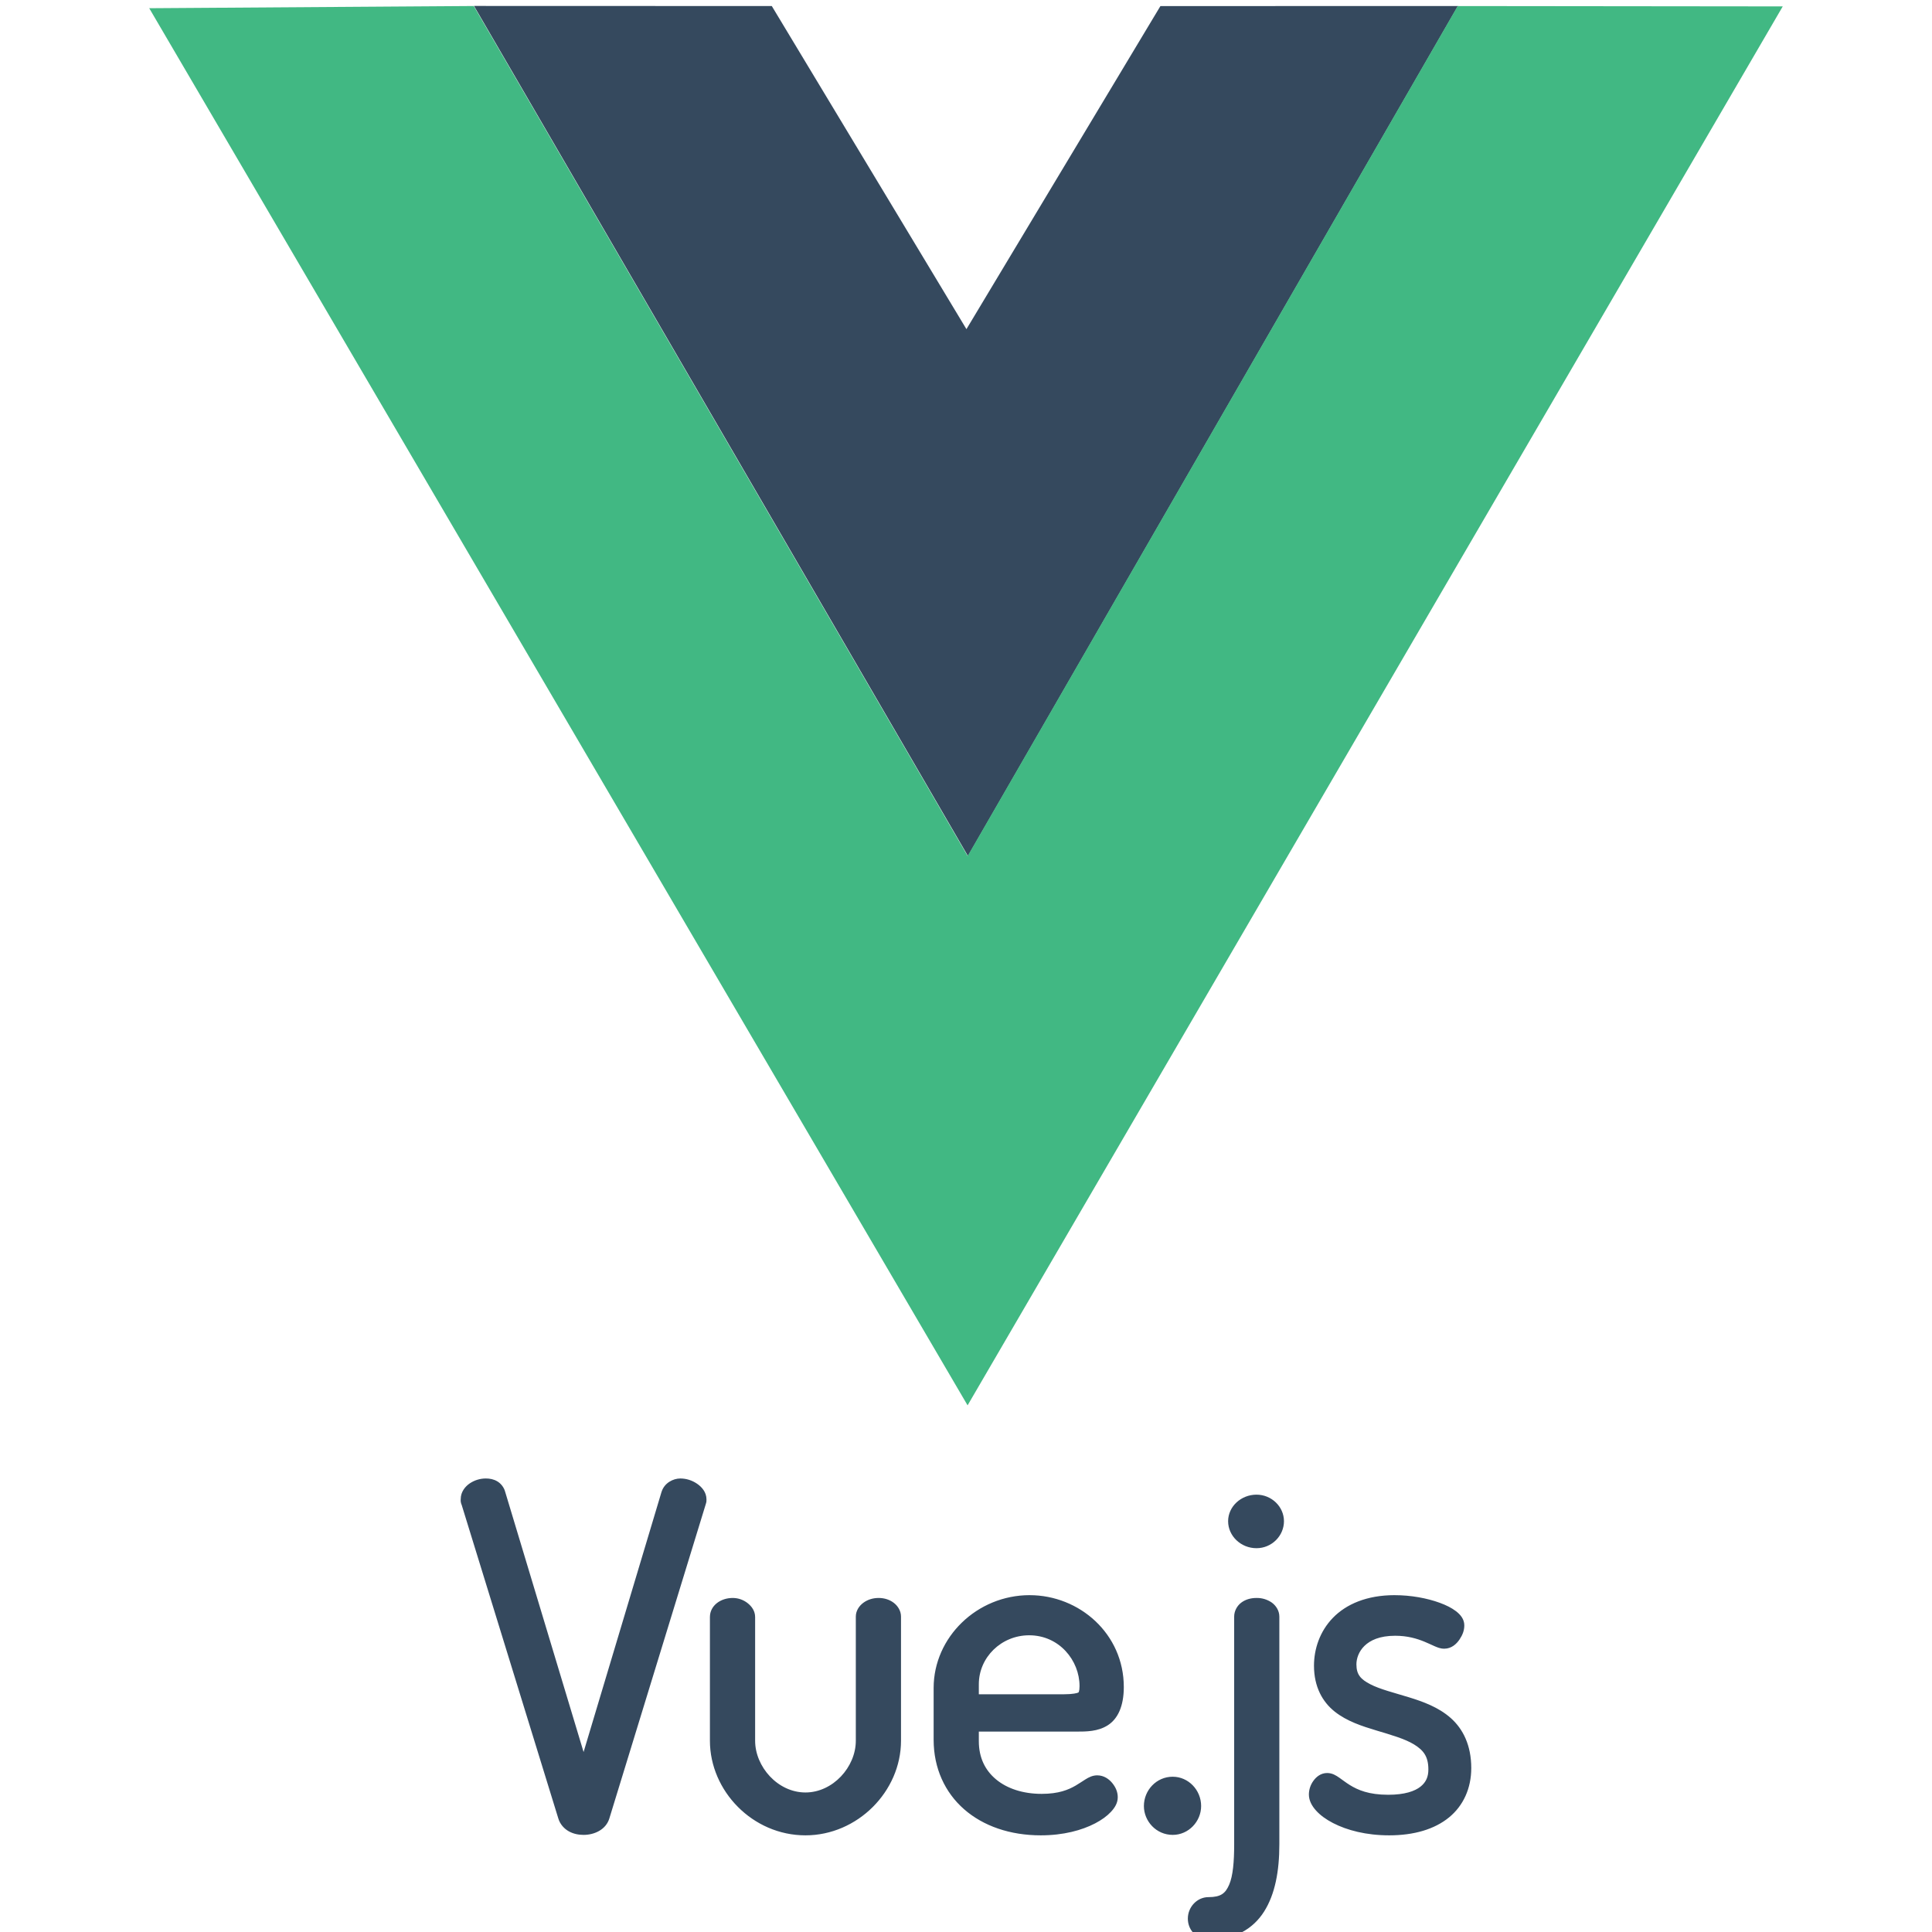
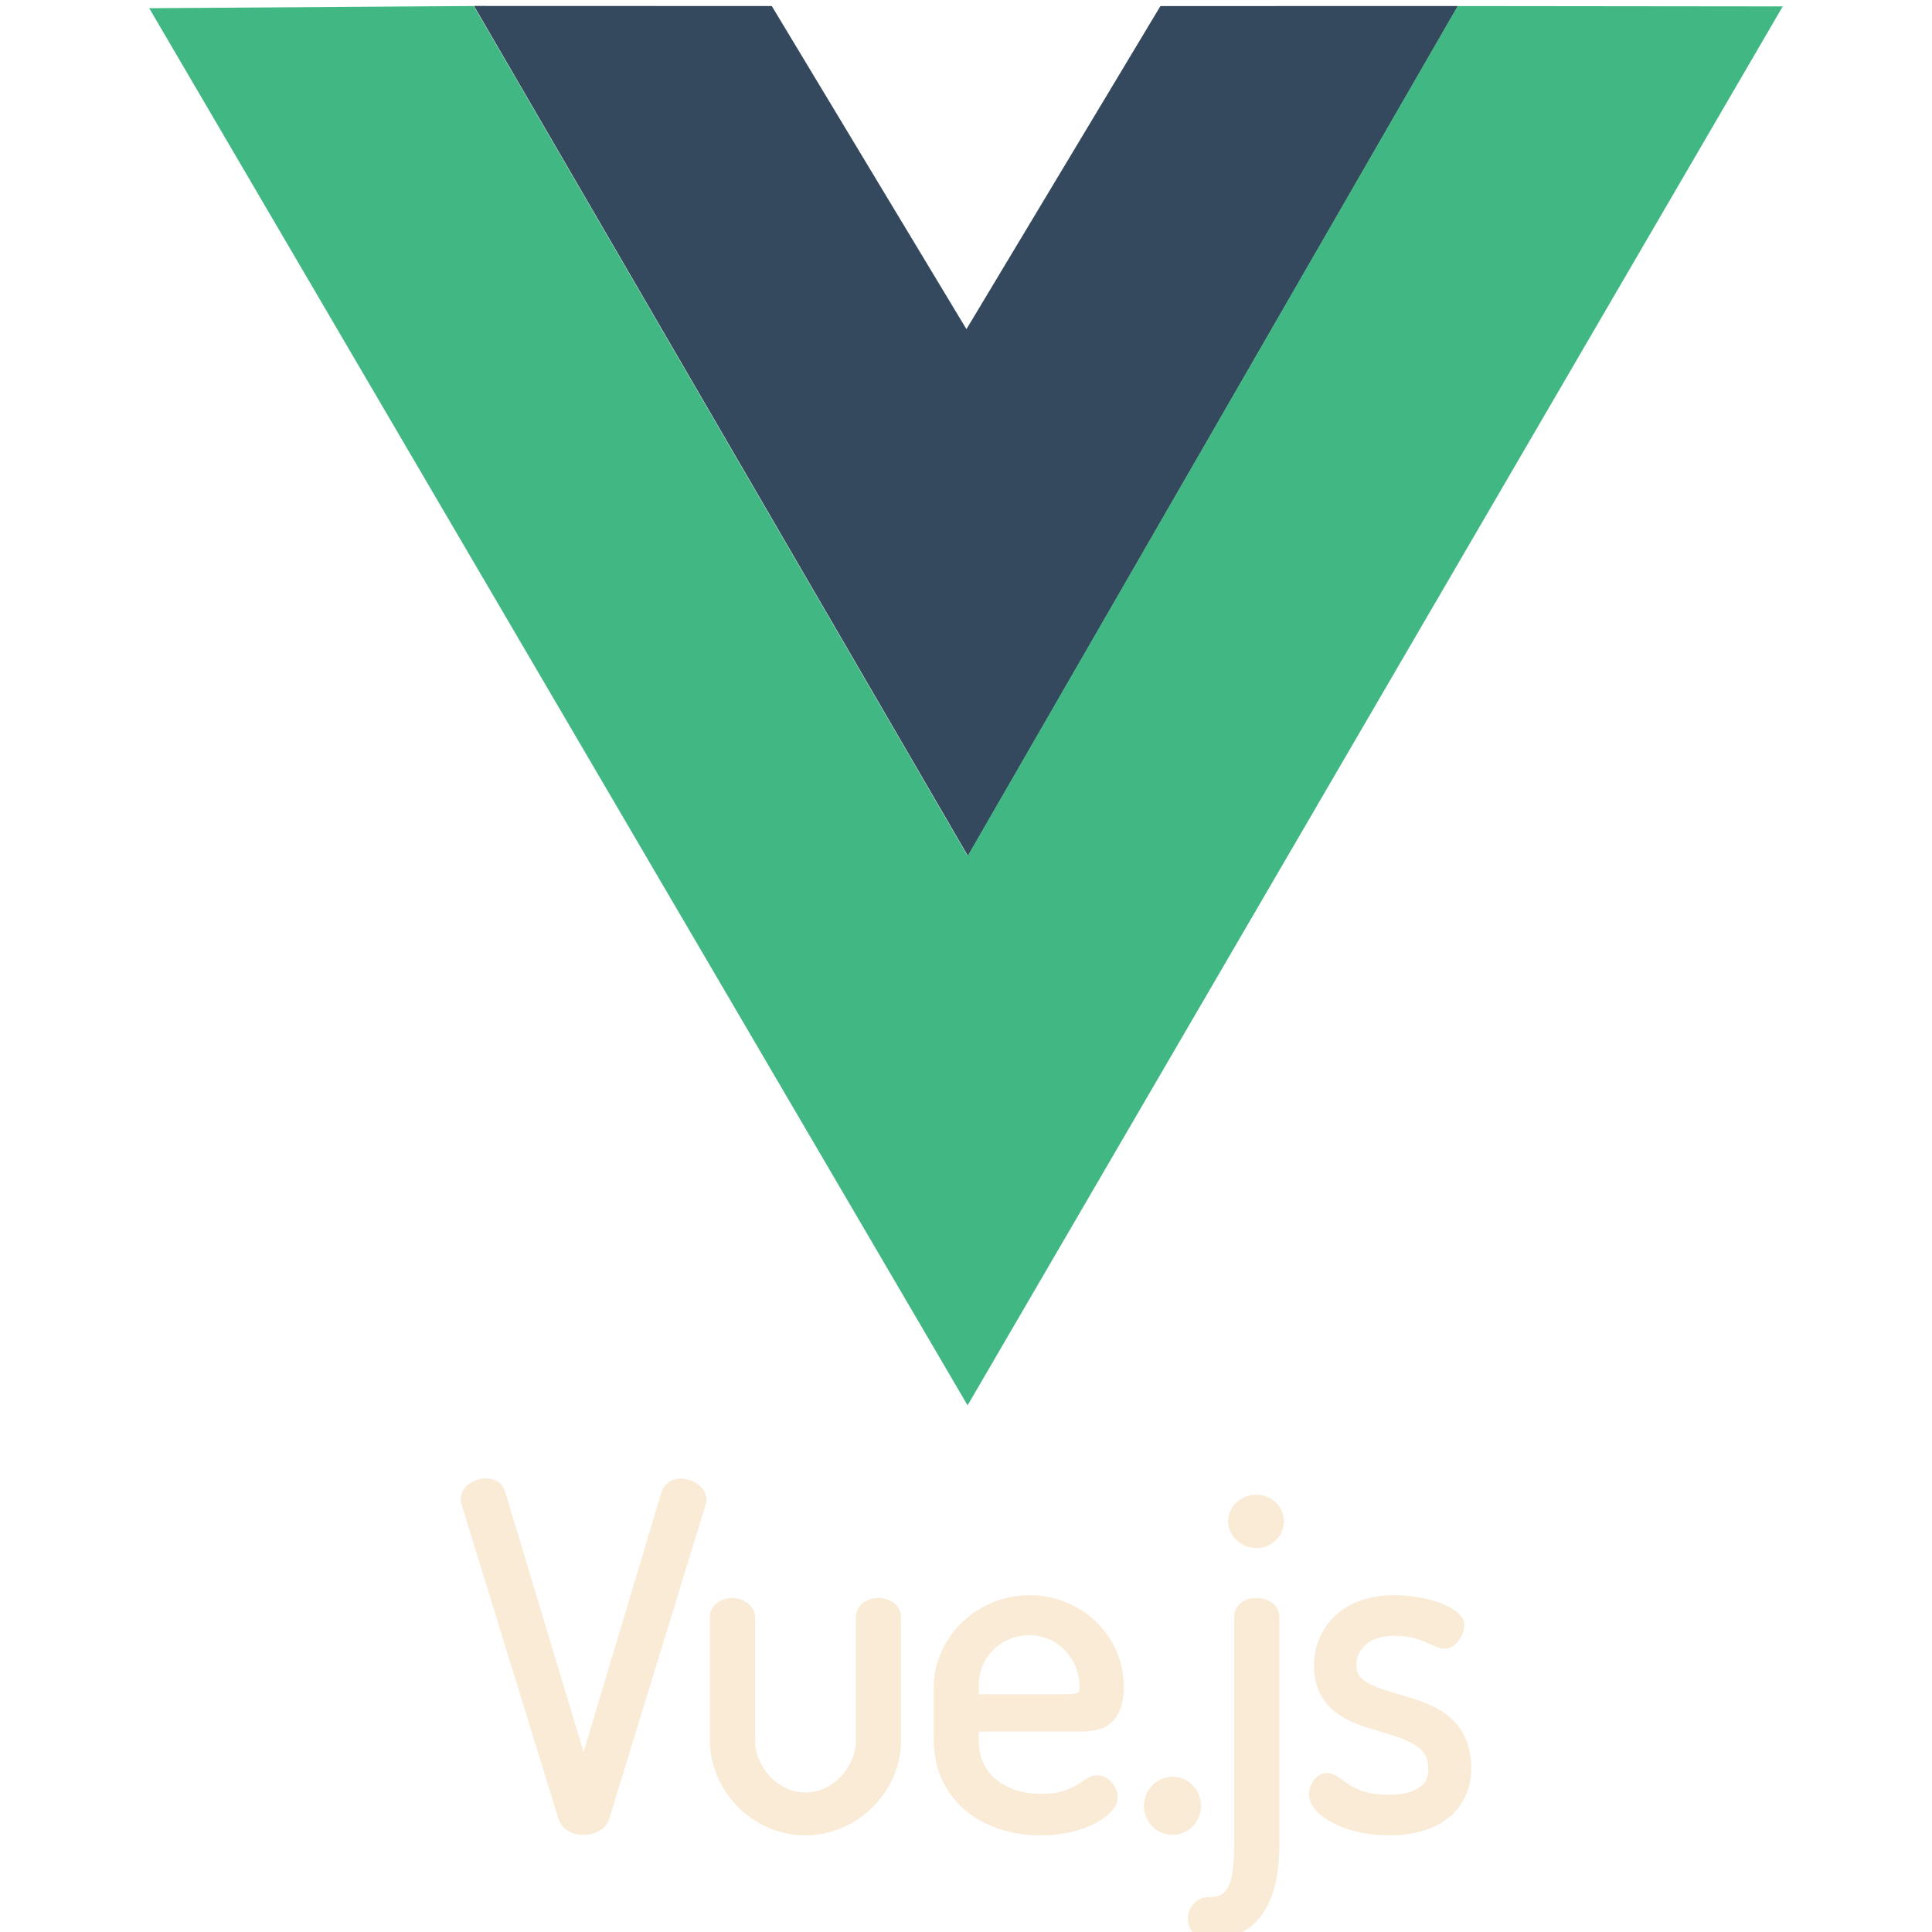
<svg xmlns="http://www.w3.org/2000/svg" viewBox="0 0 128 128">
-   <path d="M32.191 97.953a1.91 1.91 0 00-1.055.316c-.319.211-.611.575-.611 1.041 0 .062-.036.2.084.44l-.031-.076 6.41 20.797c.115.39.39.688.7.86s.648.235.978.235c.7 0 1.47-.334 1.705-1.088v-.002l6.404-20.875v-.076c0 .106.031.045.031-.183 0-.475-.303-.824-.627-1.043a1.966 1.966 0 00-1.101-.346c-.49 0-1.052.297-1.24.863l-.004.006-5.17 17.254-5.19-17.223c-.077-.308-.284-.565-.525-.709s-.504-.191-.758-.191zm51.055 1.072c-1.02 0-1.88.782-1.88 1.76s.846 1.787 1.88 1.787c1.014 0 1.82-.824 1.82-1.787s-.82-1.76-1.82-1.76zm-15.029 6.658c-3.488 0-6.361 2.792-6.361 6.147v3.438c0 1.879.748 3.49 2.02 4.601 1.27 1.112 3.044 1.727 5.077 1.727 1.502 0 2.727-.337 3.602-.793.438-.229.79-.485 1.049-.764.26-.28.45-.585.45-.967 0-.35-.134-.654-.353-.927-.218-.273-.562-.524-1.006-.524-.32 0-.566.135-.779.266-.213.13-.413.275-.654.414-.482.277-1.12.547-2.248.547-1.256 0-2.302-.358-3.024-.96-.72-.6-1.14-1.435-1.14-2.529v-.636h6.435c.687 0 1.45 0 2.11-.42.66-.422 1.06-1.26 1.06-2.533 0-3.53-2.944-6.086-6.238-6.086zm24.186 0c-1.854 0-3.218.6-4.094 1.502-.876.902-1.254 2.076-1.254 3.172 0 1.398.565 2.4 1.373 3.041.809.643 1.815.966 2.772 1.254.957.289 1.873.545 2.488.924.615.38.945.789.945 1.654 0 .465-.14.835-.517 1.137-.378.303-1.05.541-2.143.541-1.293 0-2.016-.319-2.543-.644-.263-.163-.475-.332-.693-.483s-.466-.314-.813-.314c-.417 0-.725.257-.912.523a1.546 1.546 0 00-.295.897c0 .405.198.761.477 1.07.28.309.657.584 1.121.824.927.48 2.204.815 3.72.815 1.647 0 3.001-.402 3.96-1.182.958-.78 1.48-1.939 1.48-3.275 0-1.51-.549-2.595-1.357-3.313-.809-.717-1.83-1.087-2.801-1.385-.971-.297-1.906-.529-2.531-.855-.626-.326-.92-.627-.92-1.32 0-.375.15-.847.531-1.22.381-.371 1.003-.673 2.037-.673.826 0 1.44.19 1.932.39.246.101.46.206.662.294.203.087.39.173.658.173.485 0 .818-.32 1.016-.617.198-.297.312-.59.312-.926 0-.42-.261-.718-.55-.94s-.653-.402-1.073-.556c-.84-.308-1.912-.507-2.988-.507zm-43.857.186c-.811 0-1.512.509-1.512 1.266v8.193c0 3.324 2.826 6.268 6.33 6.268 3.446 0 6.33-2.91 6.33-6.268v-8.223c0-.378-.208-.707-.482-.916-.274-.208-.622-.32-1-.32s-.728.11-1.008.315c-.28.204-.504.53-.504.921v8.223c0 1.742-1.518 3.428-3.336 3.428-1.847 0-3.335-1.716-3.335-3.428v-8.193c0-.393-.215-.695-.48-.91s-.615-.356-1.003-.356zm34.701 0c-.38 0-.73.098-1.01.309-.28.21-.47.558-.47.927v15.096c0 1.133-.08 2.083-.329 2.659-.248.575-.542.83-1.38.83-.741 0-1.36.647-1.36 1.422 0 .321.104.675.367.95s.672.438 1.145.438c1.594 0 2.814-.707 3.54-1.855.728-1.149 1.01-2.685 1.01-4.444v-15.096c0-.393-.224-.735-.51-.937a1.723 1.723 0 00-1.003-.299zm-15.061 2.473c1.991 0 3.336 1.667 3.336 3.365 0 .185-.02.306-.04.361-.018.055-.016.048-.044.067-.055.036-.363.115-.951.115H64.85v-.666c0-1.777 1.485-3.242 3.336-3.242zm9.512 9.37c-1.088 0-1.912.9-1.912 1.942 0 1 .812 1.912 1.912 1.912 1.042 0 1.88-.884 1.88-1.912 0-1.067-.852-1.941-1.88-1.941z" fill="#35495e" style="block-progression:tb;isolation:auto;mix-blend-mode:normal;solid-color:#000;text-decoration-color:#000;text-decoration-line:none;text-decoration-style:solid;text-indent:0;text-transform:none;white-space:normal" />
+   <path d="M32.191 97.953a1.91 1.91 0 00-1.055.316c-.319.211-.611.575-.611 1.041 0 .062-.036.2.084.44l-.031-.076 6.41 20.797c.115.39.39.688.7.86s.648.235.978.235c.7 0 1.47-.334 1.705-1.088v-.002l6.404-20.875v-.076c0 .106.031.045.031-.183 0-.475-.303-.824-.627-1.043a1.966 1.966 0 00-1.101-.346c-.49 0-1.052.297-1.24.863l-.004.006-5.17 17.254-5.19-17.223c-.077-.308-.284-.565-.525-.709s-.504-.191-.758-.191zm51.055 1.072c-1.02 0-1.88.782-1.88 1.76s.846 1.787 1.88 1.787c1.014 0 1.82-.824 1.82-1.787s-.82-1.76-1.82-1.76zm-15.029 6.658c-3.488 0-6.361 2.792-6.361 6.147v3.438c0 1.879.748 3.49 2.02 4.601 1.27 1.112 3.044 1.727 5.077 1.727 1.502 0 2.727-.337 3.602-.793.438-.229.79-.485 1.049-.764.26-.28.45-.585.45-.967 0-.35-.134-.654-.353-.927-.218-.273-.562-.524-1.006-.524-.32 0-.566.135-.779.266-.213.13-.413.275-.654.414-.482.277-1.12.547-2.248.547-1.256 0-2.302-.358-3.024-.96-.72-.6-1.14-1.435-1.14-2.529v-.636h6.435c.687 0 1.45 0 2.11-.42.66-.422 1.06-1.26 1.06-2.533 0-3.53-2.944-6.086-6.238-6.086zm24.186 0c-1.854 0-3.218.6-4.094 1.502-.876.902-1.254 2.076-1.254 3.172 0 1.398.565 2.4 1.373 3.041.809.643 1.815.966 2.772 1.254.957.289 1.873.545 2.488.924.615.38.945.789.945 1.654 0 .465-.14.835-.517 1.137-.378.303-1.05.541-2.143.541-1.293 0-2.016-.319-2.543-.644-.263-.163-.475-.332-.693-.483s-.466-.314-.813-.314c-.417 0-.725.257-.912.523a1.546 1.546 0 00-.295.897c0 .405.198.761.477 1.07.28.309.657.584 1.121.824.927.48 2.204.815 3.72.815 1.647 0 3.001-.402 3.96-1.182.958-.78 1.48-1.939 1.48-3.275 0-1.51-.549-2.595-1.357-3.313-.809-.717-1.83-1.087-2.801-1.385-.971-.297-1.906-.529-2.531-.855-.626-.326-.92-.627-.92-1.32 0-.375.15-.847.531-1.22.381-.371 1.003-.673 2.037-.673.826 0 1.44.19 1.932.39.246.101.46.206.662.294.203.087.39.173.658.173.485 0 .818-.32 1.016-.617.198-.297.312-.59.312-.926 0-.42-.261-.718-.55-.94s-.653-.402-1.073-.556c-.84-.308-1.912-.507-2.988-.507zm-43.857.186c-.811 0-1.512.509-1.512 1.266v8.193c0 3.324 2.826 6.268 6.33 6.268 3.446 0 6.33-2.91 6.33-6.268v-8.223c0-.378-.208-.707-.482-.916-.274-.208-.622-.32-1-.32s-.728.11-1.008.315c-.28.204-.504.53-.504.921v8.223c0 1.742-1.518 3.428-3.336 3.428-1.847 0-3.335-1.716-3.335-3.428v-8.193c0-.393-.215-.695-.48-.91s-.615-.356-1.003-.356zm34.701 0c-.38 0-.73.098-1.01.309-.28.21-.47.558-.47.927v15.096c0 1.133-.08 2.083-.329 2.659-.248.575-.542.83-1.38.83-.741 0-1.36.647-1.36 1.422 0 .321.104.675.367.95s.672.438 1.145.438c1.594 0 2.814-.707 3.54-1.855.728-1.149 1.01-2.685 1.01-4.444v-15.096c0-.393-.224-.735-.51-.937a1.723 1.723 0 00-1.003-.299zm-15.061 2.473c1.991 0 3.336 1.667 3.336 3.365 0 .185-.02.306-.04.361-.018.055-.016.048-.044.067-.055.036-.363.115-.951.115H64.85v-.666c0-1.777 1.485-3.242 3.336-3.242zm9.512 9.37c-1.088 0-1.912.9-1.912 1.942 0 1 .812 1.912 1.912 1.912 1.042 0 1.88-.884 1.88-1.912 0-1.067-.852-1.941-1.88-1.941z" fill="#faebd7" style="block-progression:tb;isolation:auto;mix-blend-mode:normal;solid-color:#000;text-decoration-color:#000;text-decoration-line:none;text-decoration-style:solid;text-indent:0;text-transform:none;white-space:normal" />
  <path fill="none" d="M9.106 0l42.76.136 12.151 20.988L76.396.136 118.893 0 64.142 94.469zm108.912.546L97.124.564 64.123 57.218 31.14.564 9.914.547 64.13 93.086zM96.448.54l-19.51.143-12.91 21.14L51.319.683 31.769.54 64.13 55.841zM31.403.394L51.133.4l12.896 21.407L76.88.403 96.592.398 64.128 56.71" />
  <path fill="#35495e" d="M31.404.394L51.133.4l12.896 21.407L76.88.403 96.592.398 64.128 56.71z" />
  <path fill="#41b883" d="M9.887.544l21.5-.146 32.722 56.315L96.575.401l21.537.023-54.007 92.684z" />
</svg>
